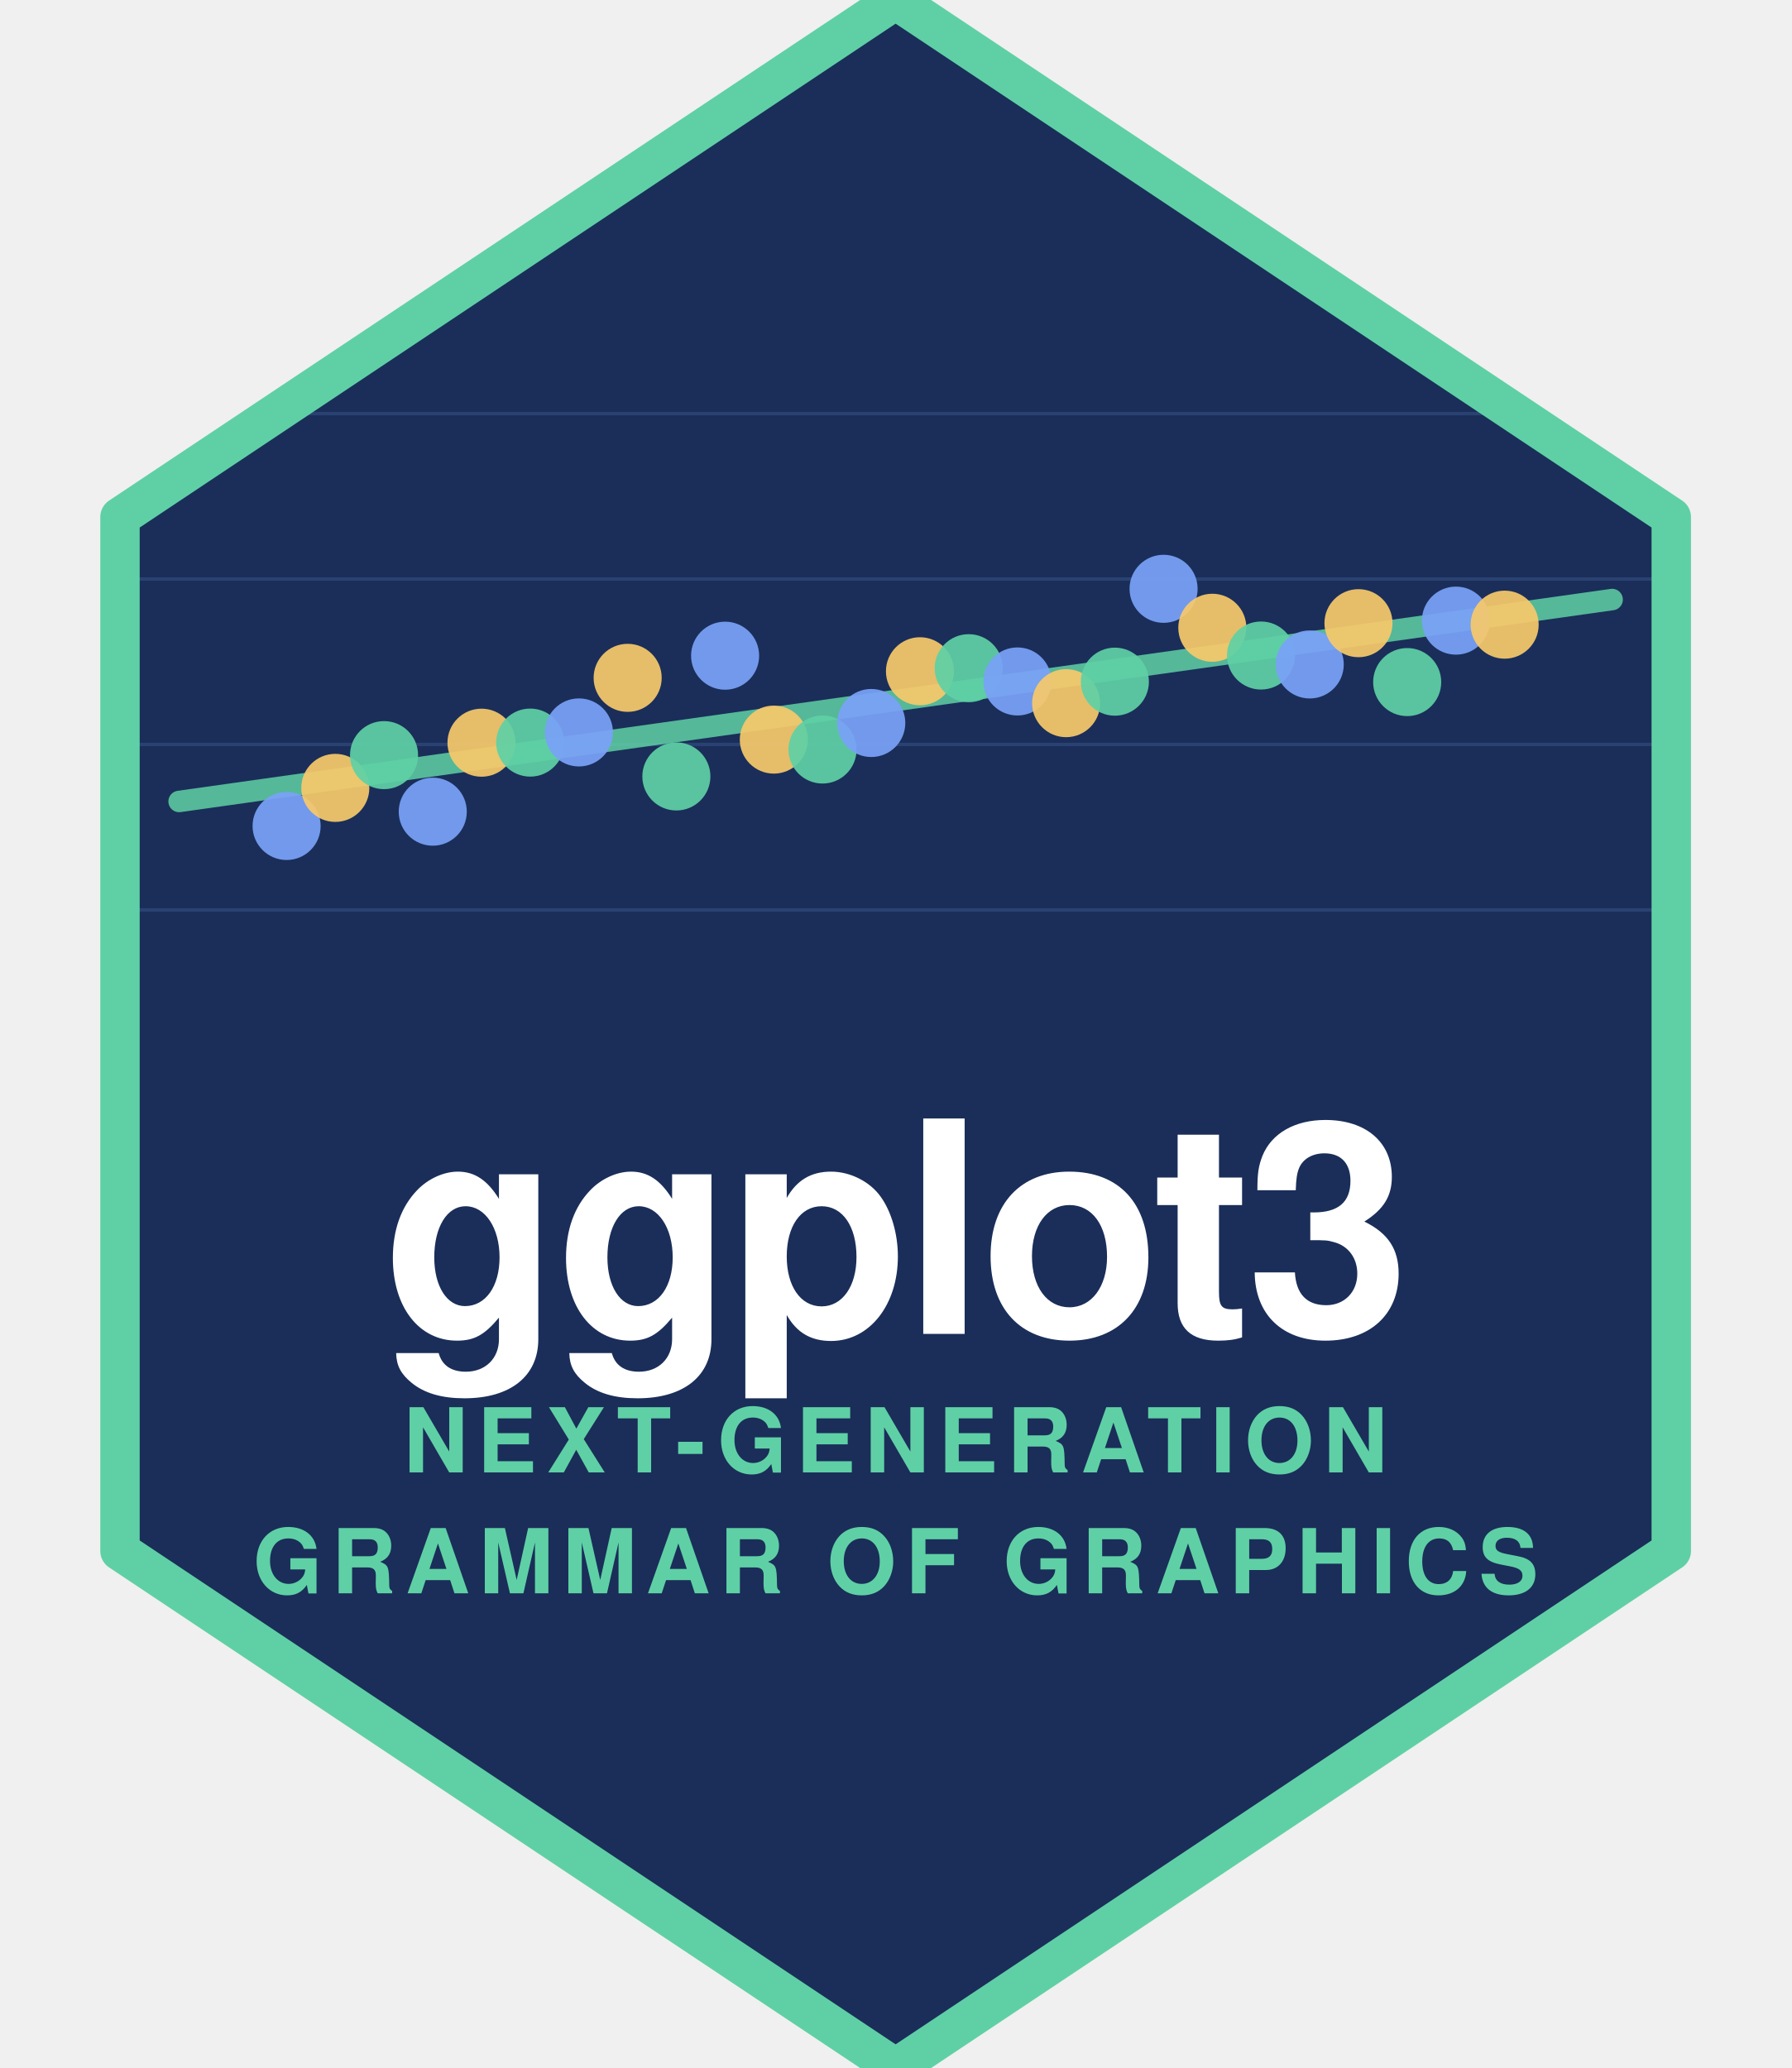
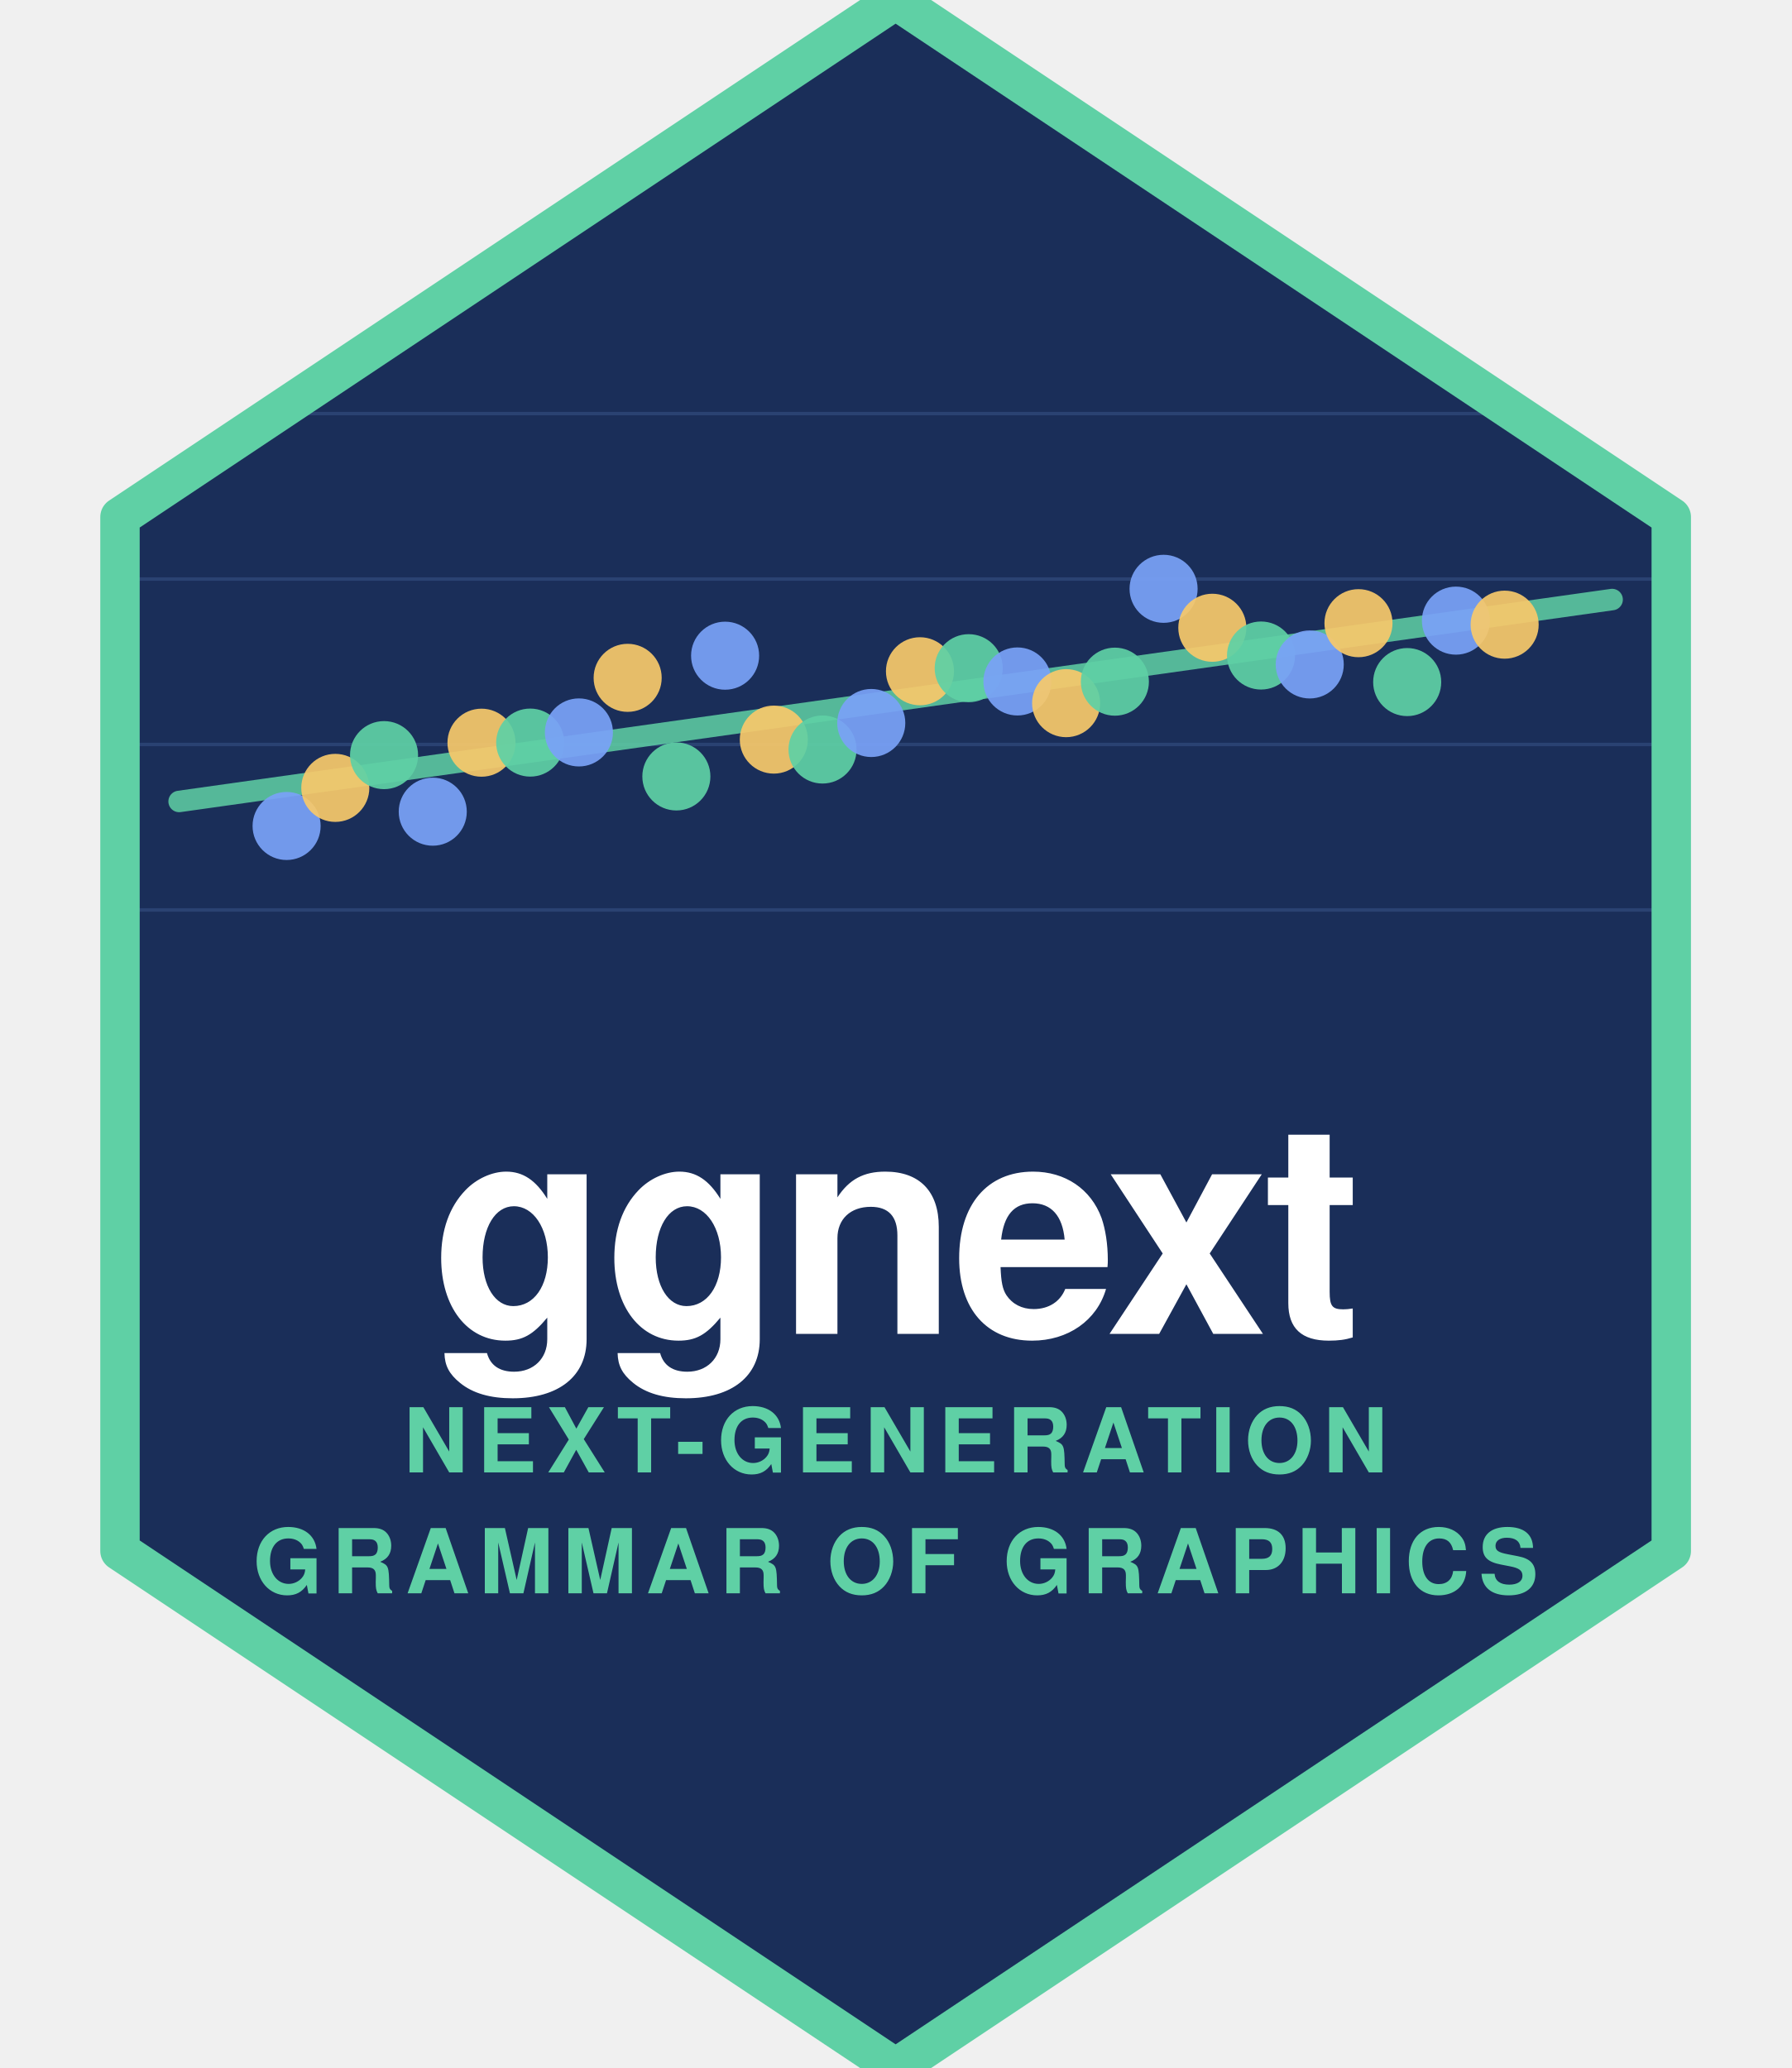
<svg xmlns="http://www.w3.org/2000/svg" width="520" height="600.44" viewBox="0 0 520 600.44" font-family="Helvetica, Arial, sans-serif">
  <clipPath id="hex">
    <polygon points="260,0 34.83,150.11 34.83,450.33 260,600.44 485.17,450.33 485.17,150.11" />
  </clipPath>
  <polygon points="260,0 34.83,150.11 34.83,450.33 260,600.44 485.17,450.33 485.17,150.11" fill="#1A2E59" />
  <g clip-path="url(#hex)">
    <line x1="0" y1="264.2" x2="520" y2="264.2" stroke="#2A4272" stroke-width="1" />
    <line x1="0" y1="216.16" x2="520" y2="216.16" stroke="#2A4272" stroke-width="1" />
    <line x1="0" y1="168.12" x2="520" y2="168.12" stroke="#2A4272" stroke-width="1" />
    <line x1="0" y1="120.09" x2="520" y2="120.09" stroke="#2A4272" stroke-width="1" />
    <polyline points="52,232.7 468,174.08" fill="none" stroke="#5FD0A5" stroke-width="6.24" stroke-linecap="round" stroke-opacity="0.85" />
    <circle cx="83.2" cy="239.82" r="9.88" fill="#7AA2F7" fill-opacity="0.92" />
    <circle cx="97.34" cy="228.76" r="9.88" fill="#F7C96B" fill-opacity="0.92" />
    <circle cx="111.49" cy="219.25" r="9.88" fill="#5FD0A5" fill-opacity="0.92" />
    <circle cx="125.63" cy="235.67" r="9.88" fill="#7AA2F7" fill-opacity="0.92" />
    <circle cx="139.78" cy="215.64" r="9.88" fill="#F7C96B" fill-opacity="0.92" />
    <circle cx="153.92" cy="215.61" r="9.88" fill="#5FD0A5" fill-opacity="0.92" />
    <circle cx="168.06" cy="212.66" r="9.88" fill="#7AA2F7" fill-opacity="0.92" />
    <circle cx="182.21" cy="196.81" r="9.88" fill="#F7C96B" fill-opacity="0.92" />
    <circle cx="196.35" cy="225.44" r="9.88" fill="#5FD0A5" fill-opacity="0.92" />
    <circle cx="210.5" cy="190.38" r="9.88" fill="#7AA2F7" fill-opacity="0.92" />
    <circle cx="224.64" cy="214.74" r="9.88" fill="#F7C96B" fill-opacity="0.92" />
    <circle cx="238.78" cy="217.62" r="9.88" fill="#5FD0A5" fill-opacity="0.92" />
    <circle cx="252.93" cy="209.92" r="9.88" fill="#7AA2F7" fill-opacity="0.92" />
    <circle cx="267.07" cy="194.9" r="9.88" fill="#F7C96B" fill-opacity="0.92" />
    <circle cx="281.22" cy="194.01" r="9.88" fill="#5FD0A5" fill-opacity="0.92" />
    <circle cx="295.36" cy="197.86" r="9.88" fill="#7AA2F7" fill-opacity="0.92" />
    <circle cx="309.5" cy="204.16" r="9.88" fill="#F7C96B" fill-opacity="0.92" />
    <circle cx="323.65" cy="197.92" r="9.88" fill="#5FD0A5" fill-opacity="0.92" />
    <circle cx="337.79" cy="170.96" r="9.88" fill="#7AA2F7" fill-opacity="0.92" />
    <circle cx="351.94" cy="182.27" r="9.88" fill="#F7C96B" fill-opacity="0.92" />
    <circle cx="366.08" cy="190.33" r="9.88" fill="#5FD0A5" fill-opacity="0.92" />
    <circle cx="380.22" cy="192.92" r="9.88" fill="#7AA2F7" fill-opacity="0.92" />
    <circle cx="394.37" cy="180.94" r="9.88" fill="#F7C96B" fill-opacity="0.92" />
    <circle cx="408.51" cy="198.04" r="9.88" fill="#5FD0A5" fill-opacity="0.92" />
    <circle cx="422.66" cy="180.2" r="9.88" fill="#7AA2F7" fill-opacity="0.92" />
    <circle cx="436.8" cy="181.37" r="9.88" fill="#F7C96B" fill-opacity="0.92" />
-     <text x="260" y="387.29" text-anchor="middle" font-size="85.8" font-weight="bold" fill="#FFFFFF" letter-spacing="-1.56">ggplot3</text>
+     <text x="260" y="387.29" text-anchor="middle" font-size="85.8" font-weight="bold" fill="#FFFFFF" letter-spacing="-1.56">ggnext</text>
    <text x="260" y="427.52" text-anchor="middle" font-size="26" font-weight="600" fill="#5FD0A5" letter-spacing="2.6">NEXT-GENERATION</text>
    <text x="260" y="462.62" text-anchor="middle" font-size="26" font-weight="600" fill="#5FD0A5" letter-spacing="2.6">GRAMMAR OF GRAPHICS</text>
  </g>
  <polygon points="260,0 34.83,150.11 34.83,450.33 260,600.44 485.17,450.33 485.17,150.11" fill="none" stroke="#5FD0A5" stroke-width="11.44" stroke-linejoin="round" />
</svg>
